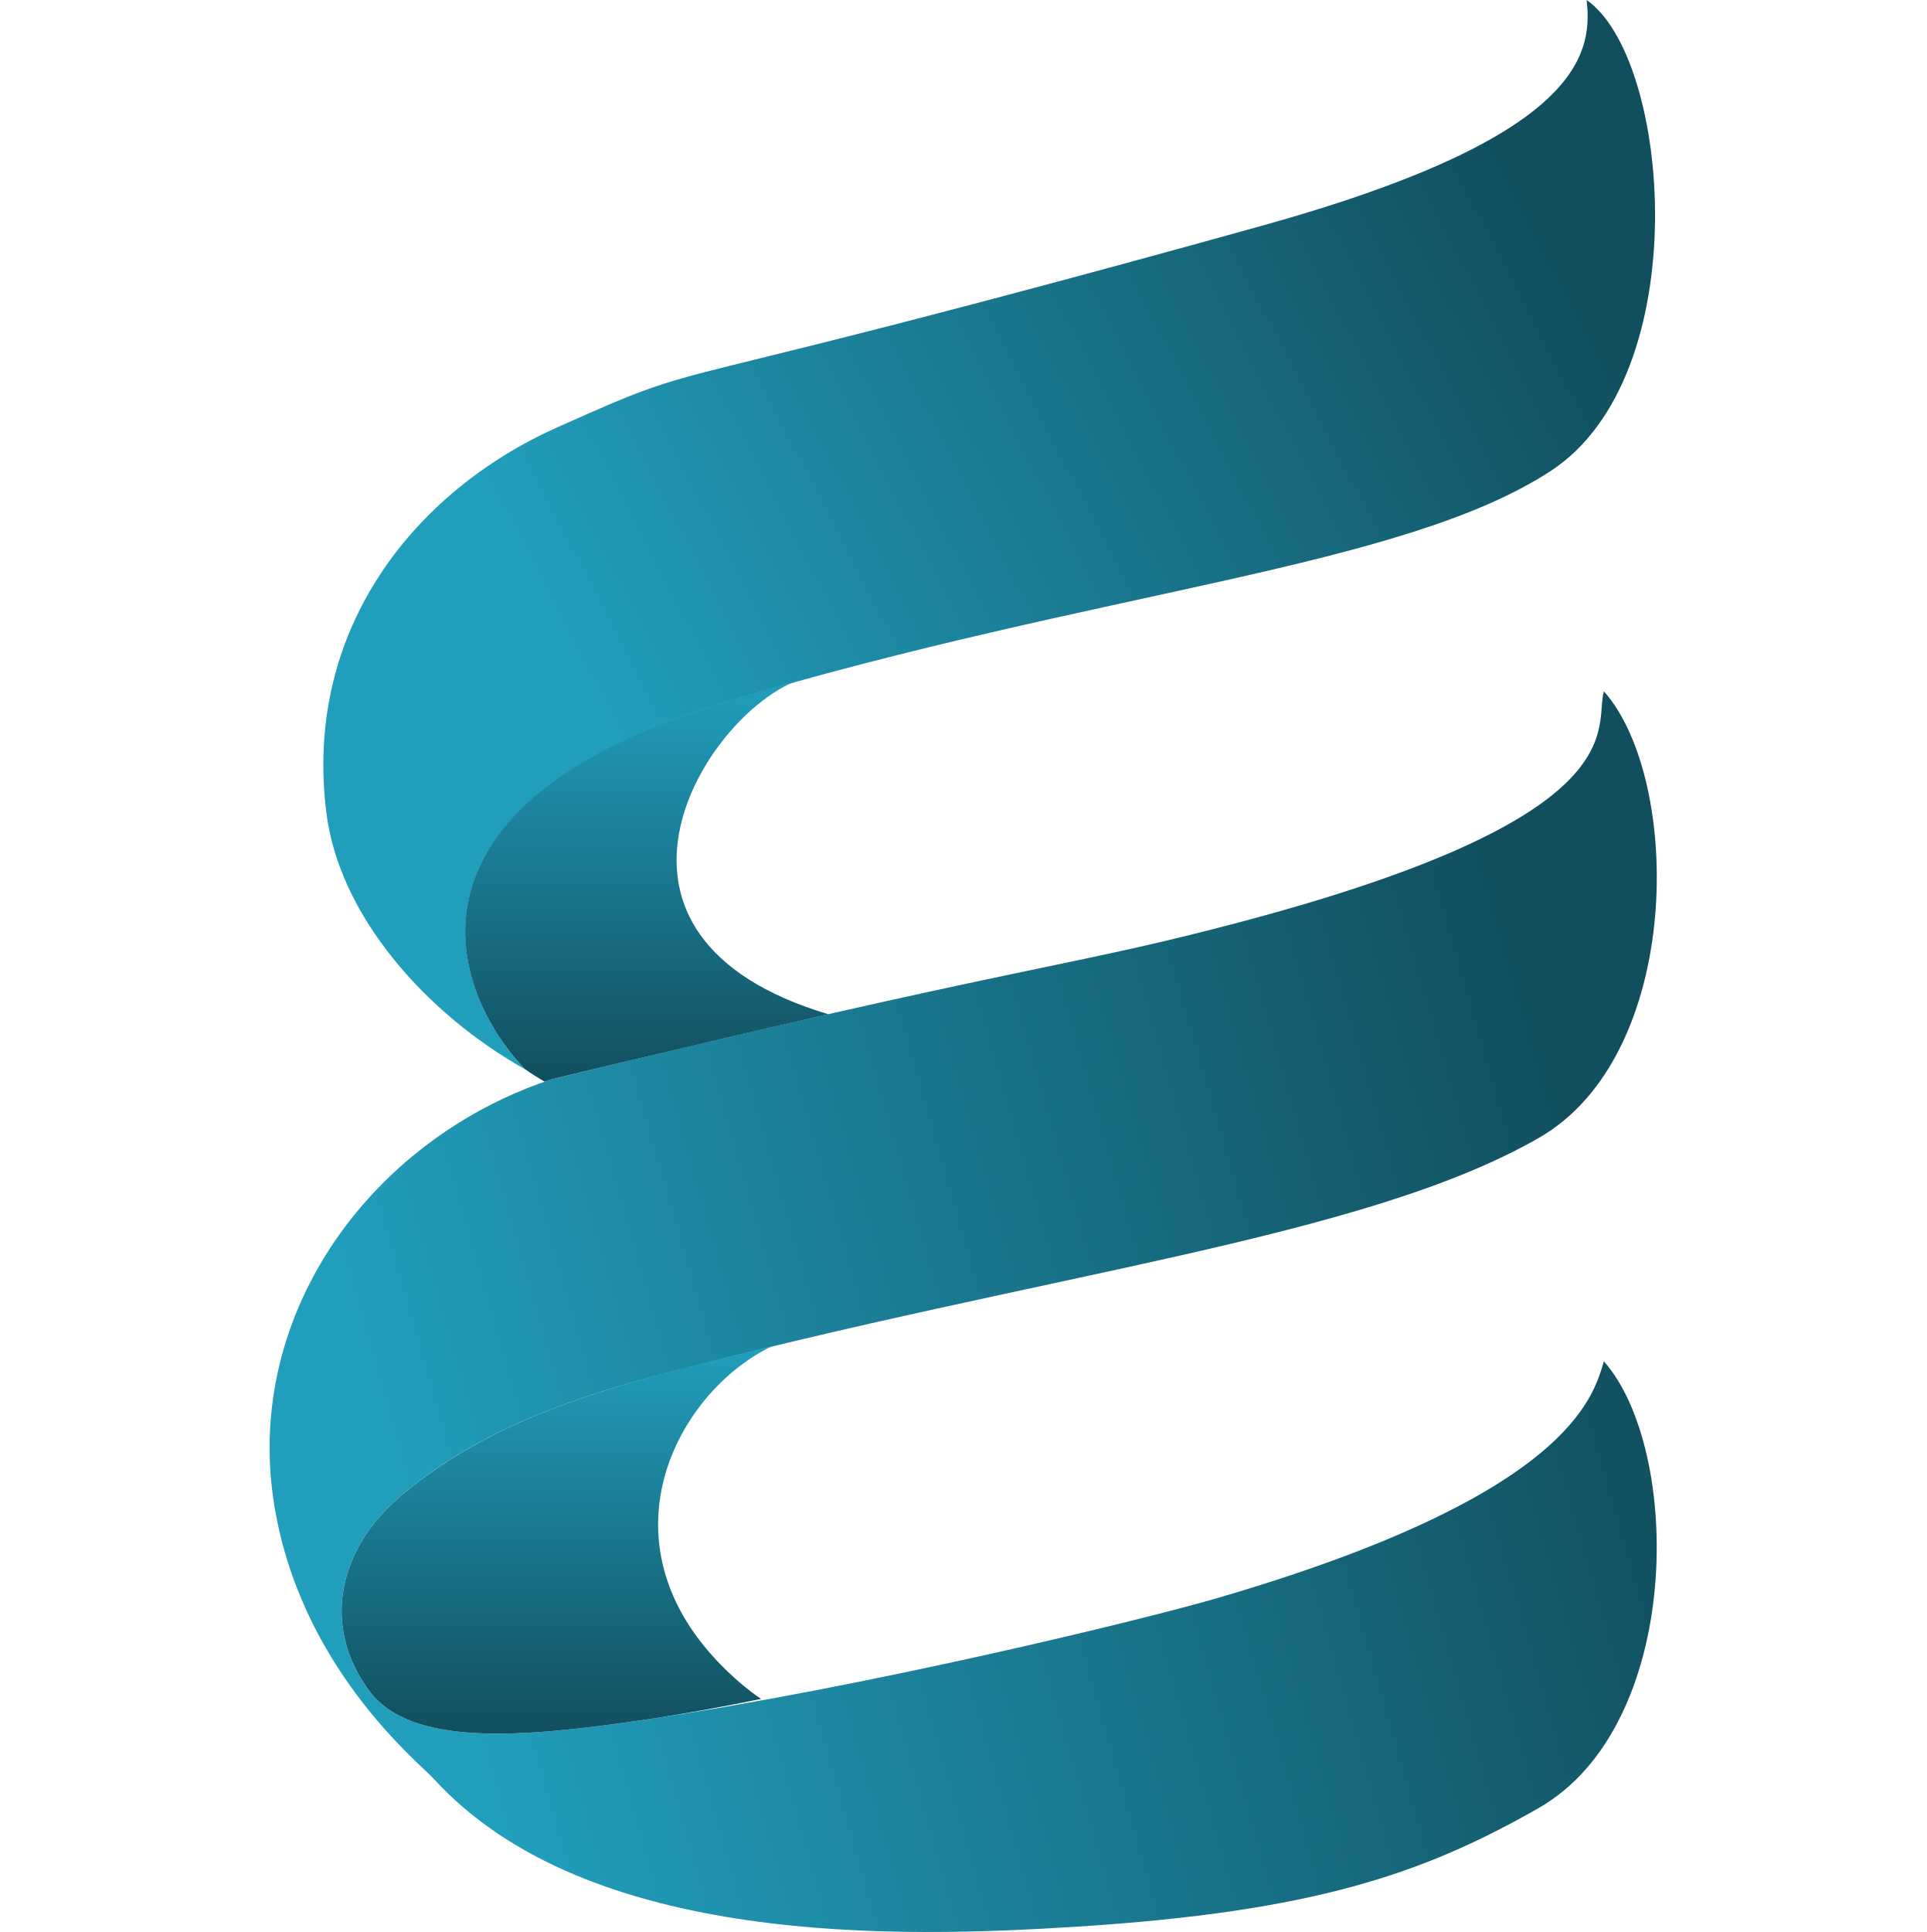
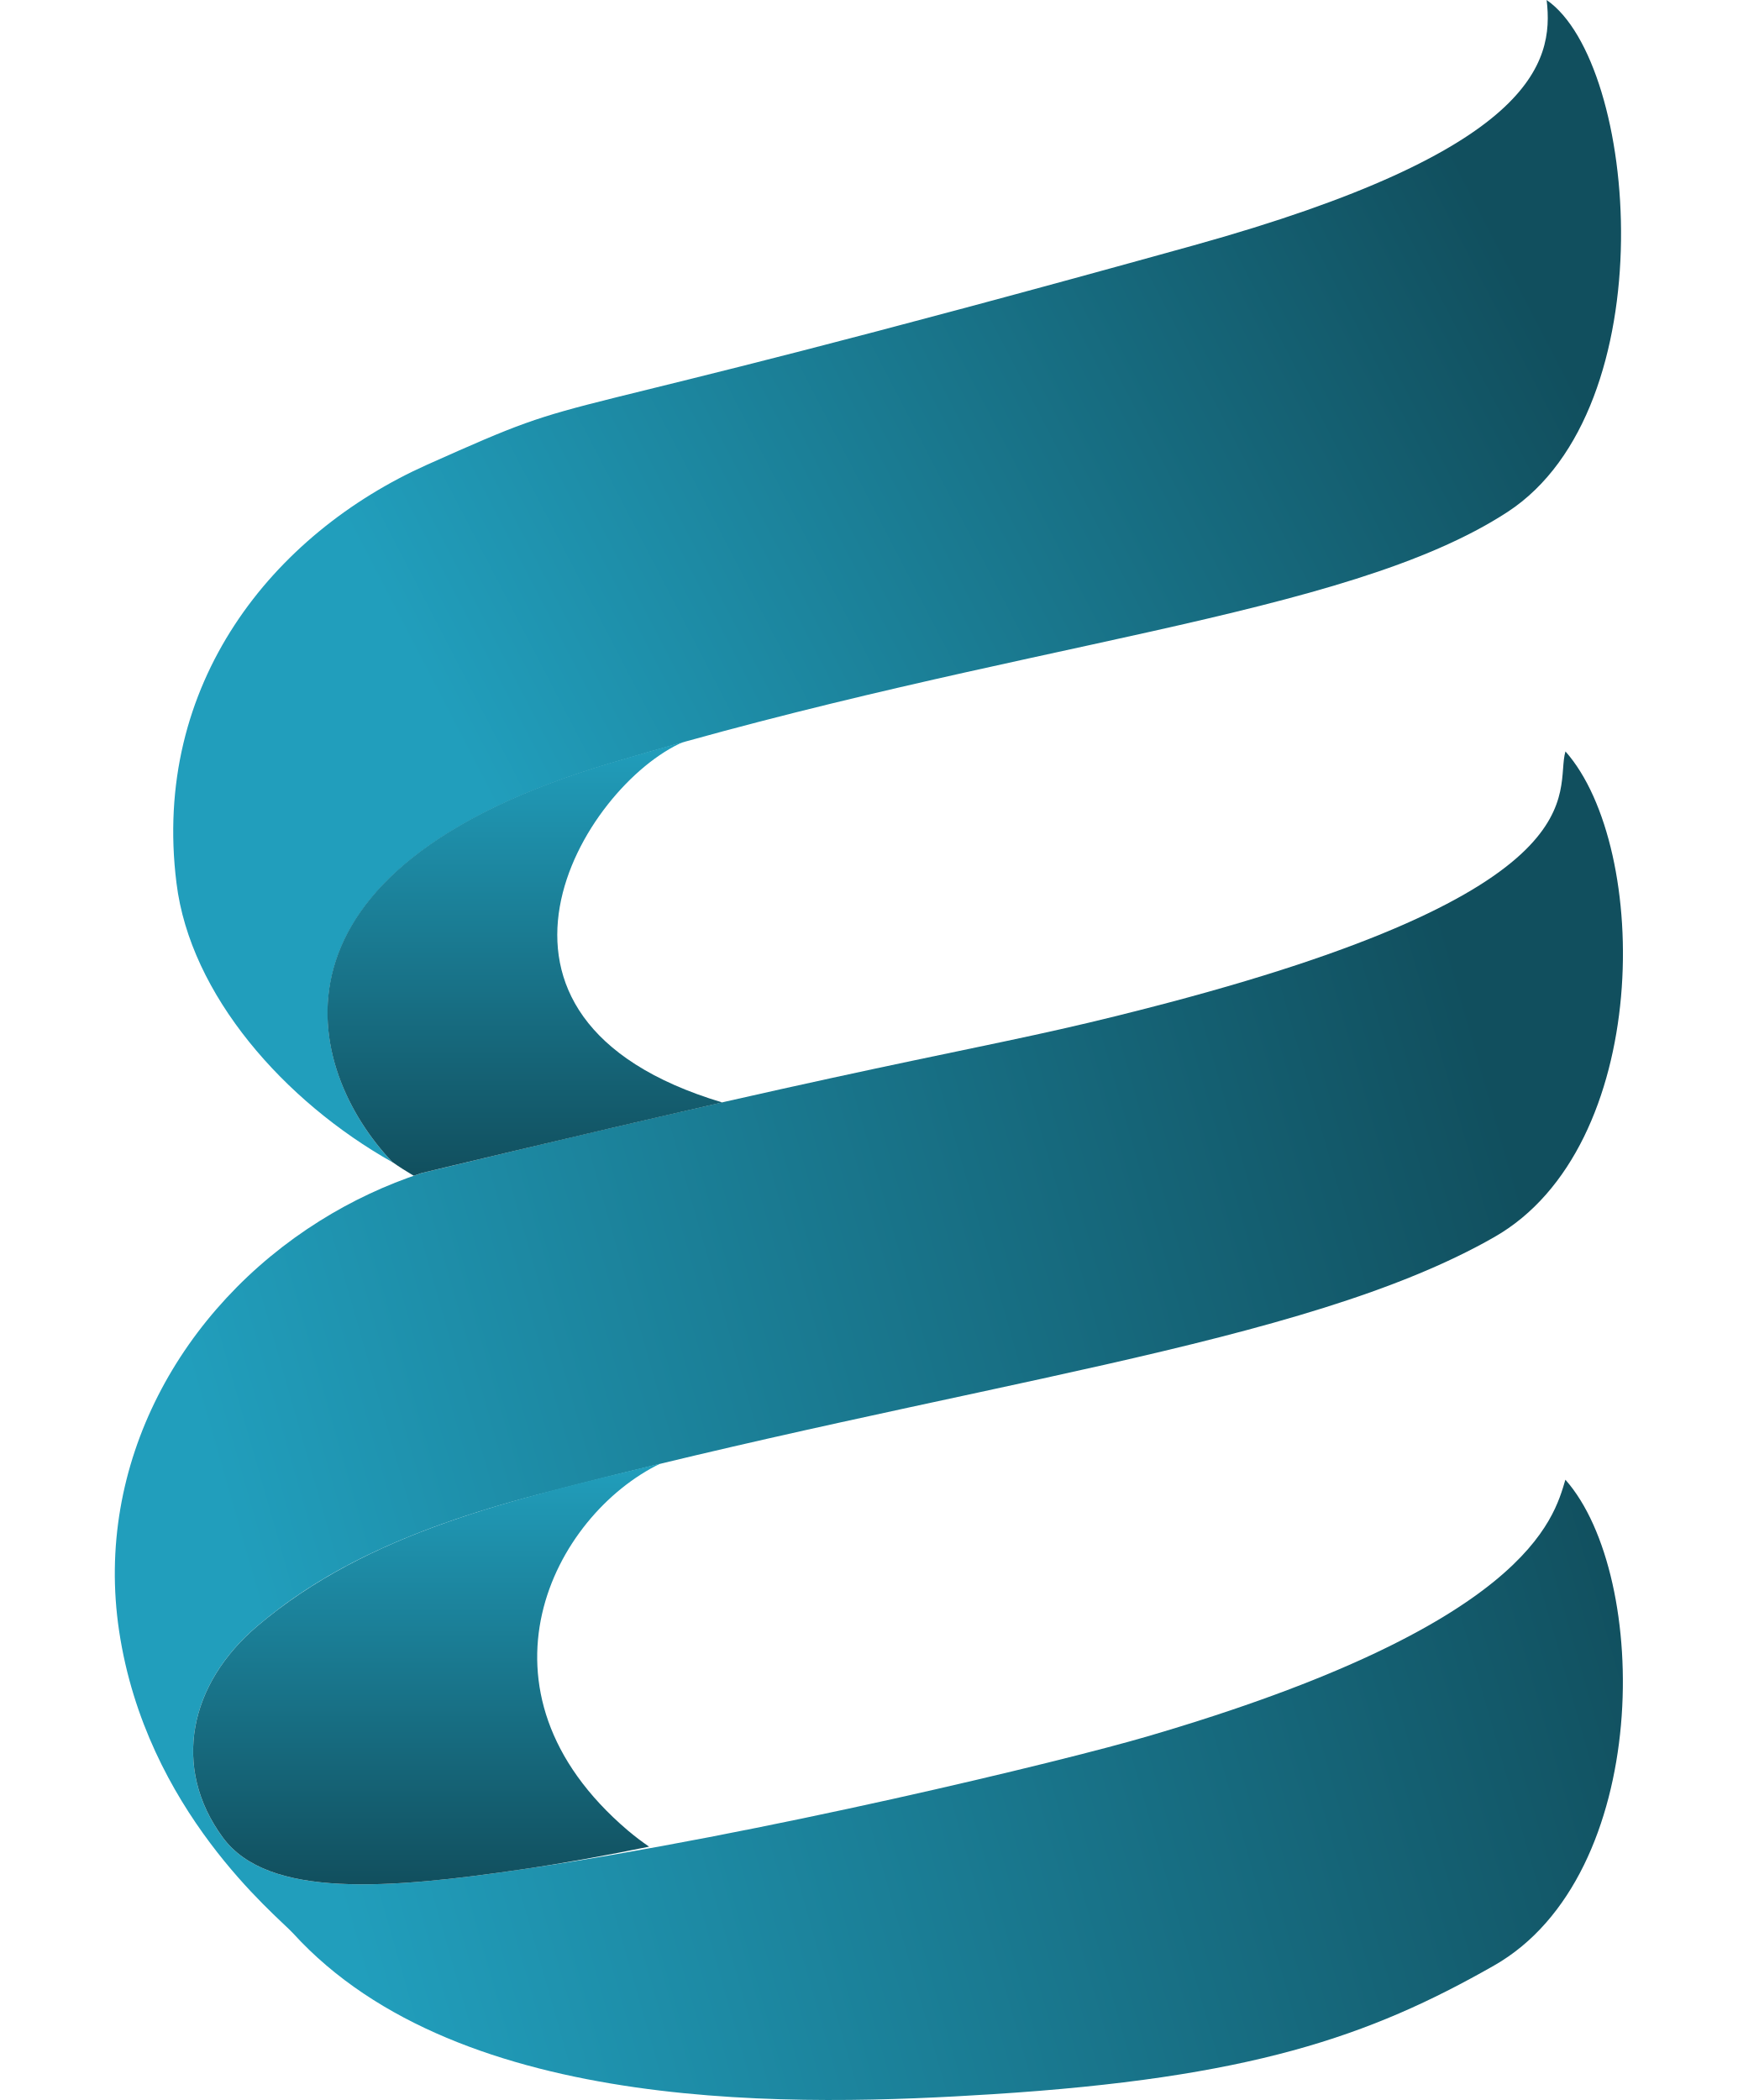
- <svg xmlns="http://www.w3.org/2000/svg" xmlns:xlink="http://www.w3.org/1999/xlink" width="55.503" height="55.654" viewBox="0 0 219.503 305.654">
+ <svg xmlns="http://www.w3.org/2000/svg" xmlns:xlink="http://www.w3.org/1999/xlink" width="29.503" height="35.654" viewBox="0 0 219.503 305.654">
  <defs>
    <linearGradient id="linear-gradient" x1="0.174" y1="0.584" x2="0.94" y2="0.263" gradientUnits="objectBoundingBox">
      <stop offset="0" stop-color="#219ebc" />
      <stop offset="0.507" stop-color="#19768c" />
      <stop offset="1" stop-color="#114f5e" />
    </linearGradient>
    <linearGradient id="linear-gradient-2" x1="0.087" y1="0.636" x2="0.962" y2="0.41" gradientUnits="objectBoundingBox">
      <stop offset="0" stop-color="#219ebc" />
      <stop offset="1" stop-color="#114f5e" />
    </linearGradient>
    <linearGradient id="linear-gradient-3" x1="0.5" y1="0" x2="0.5" y2="1" xlink:href="#linear-gradient-2" />
  </defs>
  <g id="Layer_2" data-name="Layer 2" transform="translate(-0.023)">
    <g id="graphics">
      <path id="Path_62" data-name="Path 62" d="M40.44,169.17C24.69,160.31,11,144.82,9,128.53c-3.63-29,14-50.82,36.45-60.88,26.84-12,8.93-3.41,111.61-31.94C206.37,22,209.53,9.21,208.42,0c13.33,9.21,17.43,59.41-5.68,74.51C179,90,131.65,93.25,72.16,111.09,19.86,126.77,27.6,155.67,40.44,169.17Z" fill="url(#linear-gradient)" />
      <path id="Path_63" data-name="Path 63" d="M29.87,177.69a67.851,67.851,0,0,1,14.78-6.94c74.4-18,80.92-17.62,105.61-24,67.27-17.26,59.19-31.64,60.9-37.38,12.41,14,12.62,57.61-10.38,70.7C172.9,196,123.83,201.18,61.66,217.52c-20.23,5.32-32.07,11.66-40.92,19.17-9.83,8.34-12.52,20.53-5,30.76,6.58,8.94,24.19,7.48,43.7,4.61,34.61-5.09,78.49-15.7,90.81-19.31,55.36-16.19,59.19-31.64,60.9-37.38,12.41,14,12.62,57.61-10.38,70.71-18.22,10.38-35.53,16.35-73,18.73-27.47,1.74-77.37,3.38-101.8-23.42-2.38-2.6-21.39-17.8-25.32-44C-3,213.07,9.63,190.36,29.87,177.69Z" fill="url(#linear-gradient-2)" />
      <path id="Path_64" data-name="Path 64" d="M88.43,160.46h0c-22.28,5.08-43.8,10.29-43.8,10.29l-1.1.38c-1.06-.63-2.1-1.28-3.12-2-12.83-13.5-20.56-42.4,31.73-58.08q5.41-1.62,10.69-3.09C68.19,114.26,47.49,148.19,88.43,160.46Z" fill="url(#linear-gradient-3)" />
      <path id="Path_65" data-name="Path 65" d="M74.7,266.43a38.128,38.128,0,0,0,3.09,2.35c-6.25,1.28-12.43,2.41-18.34,3.28-19.51,2.87-37.12,4.33-43.7-4.61-7.53-10.23-4.84-22.42,5-30.76C37,222.89,58.06,218.23,79.47,213,63.82,220.54,50.69,246,74.7,266.43Z" fill="url(#linear-gradient-3)" />
    </g>
  </g>
</svg>
